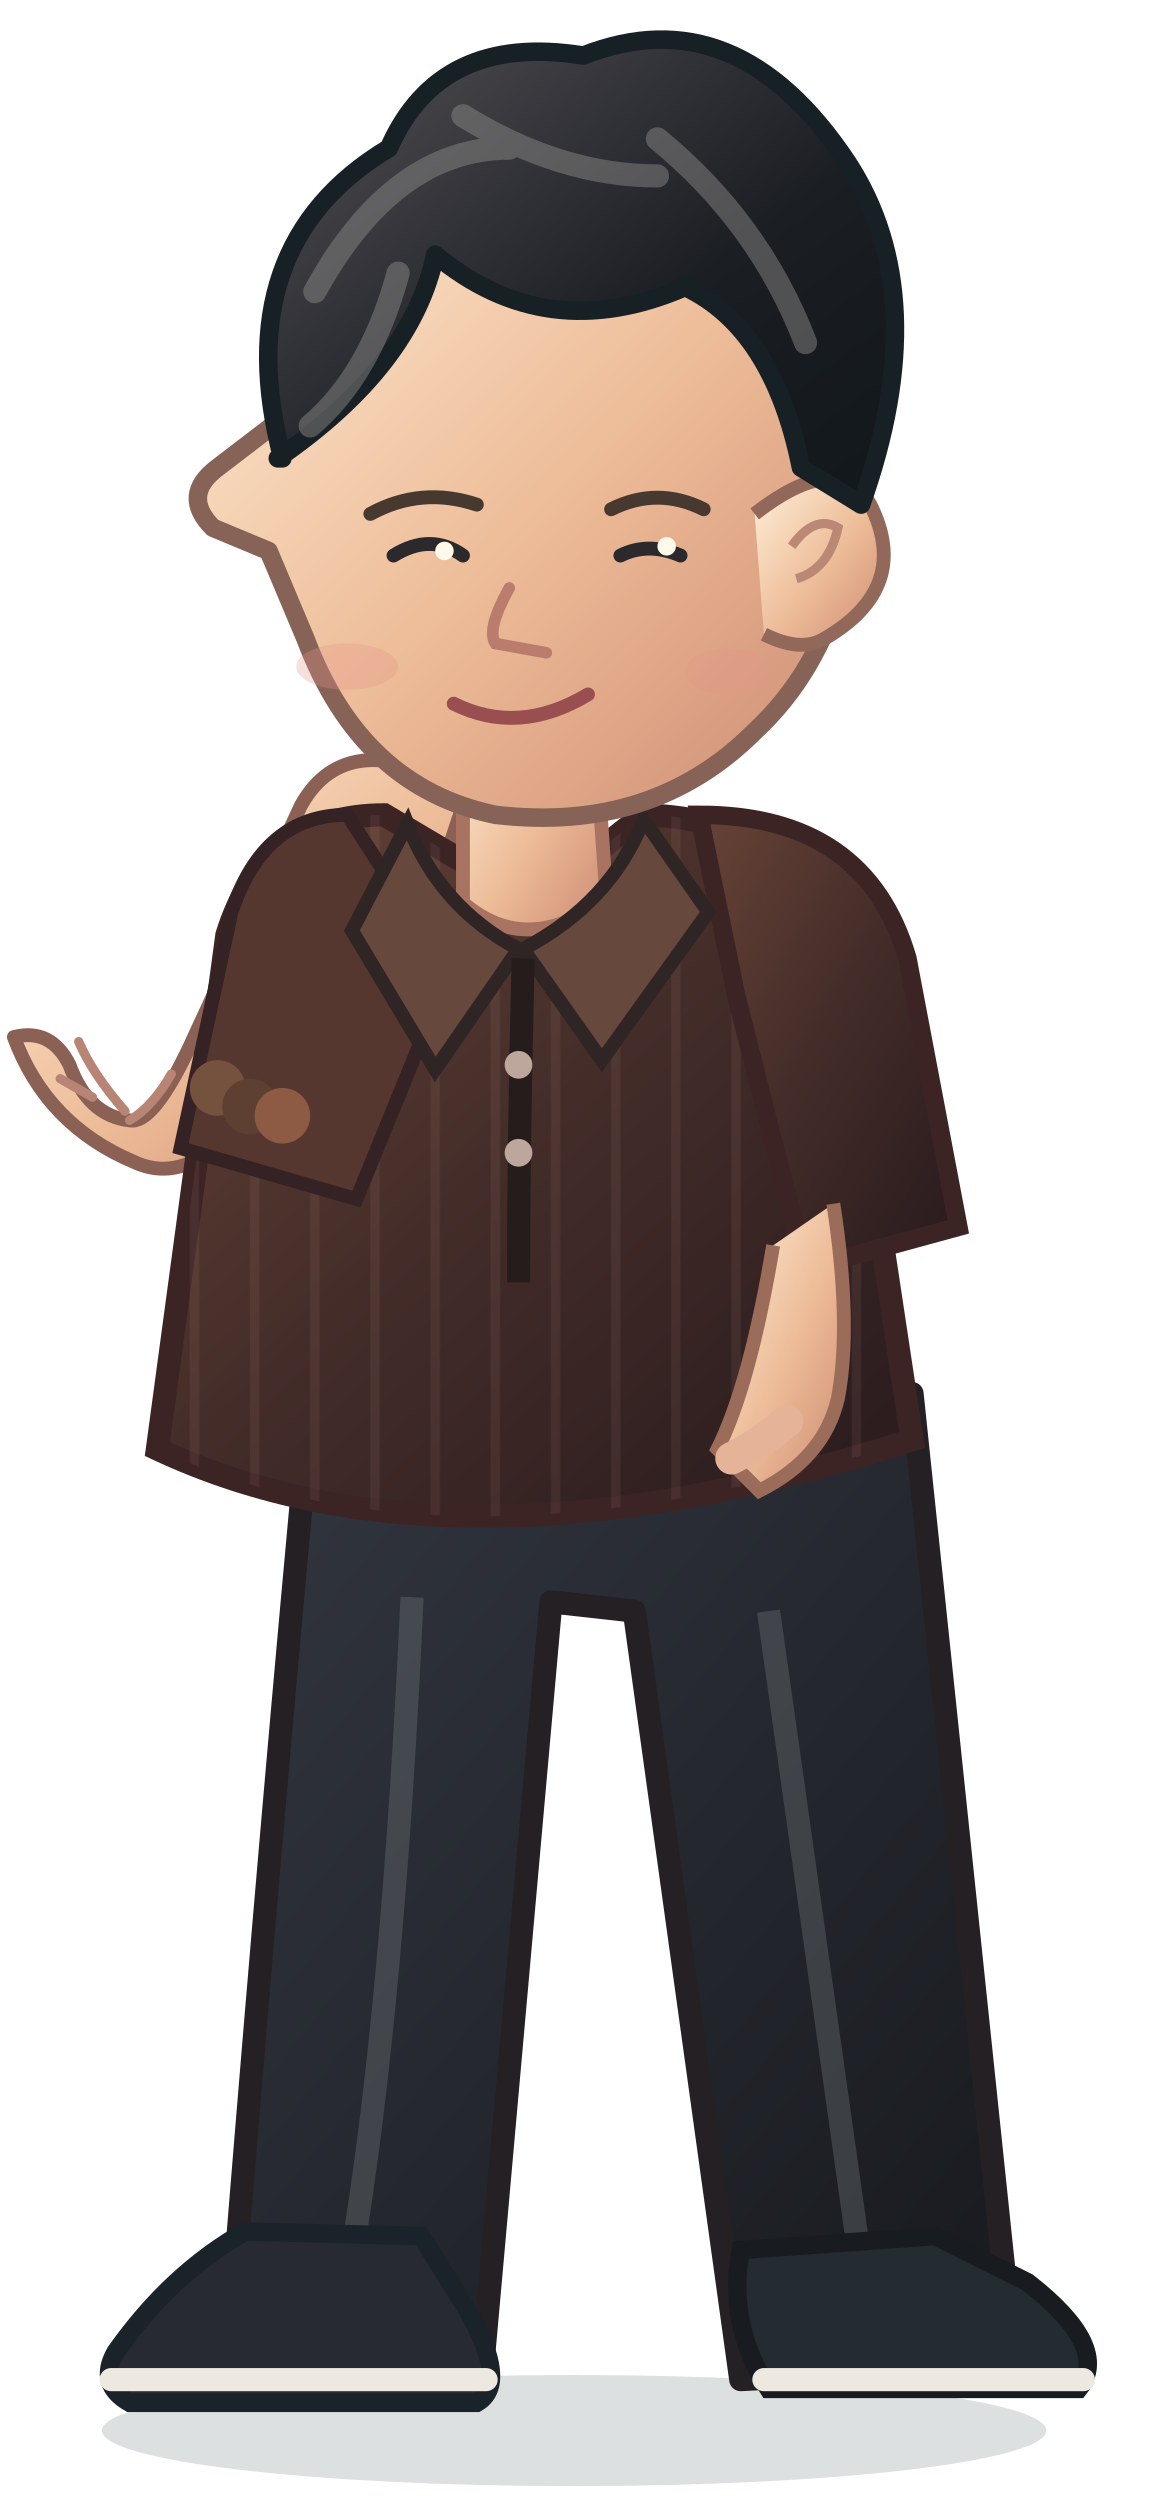
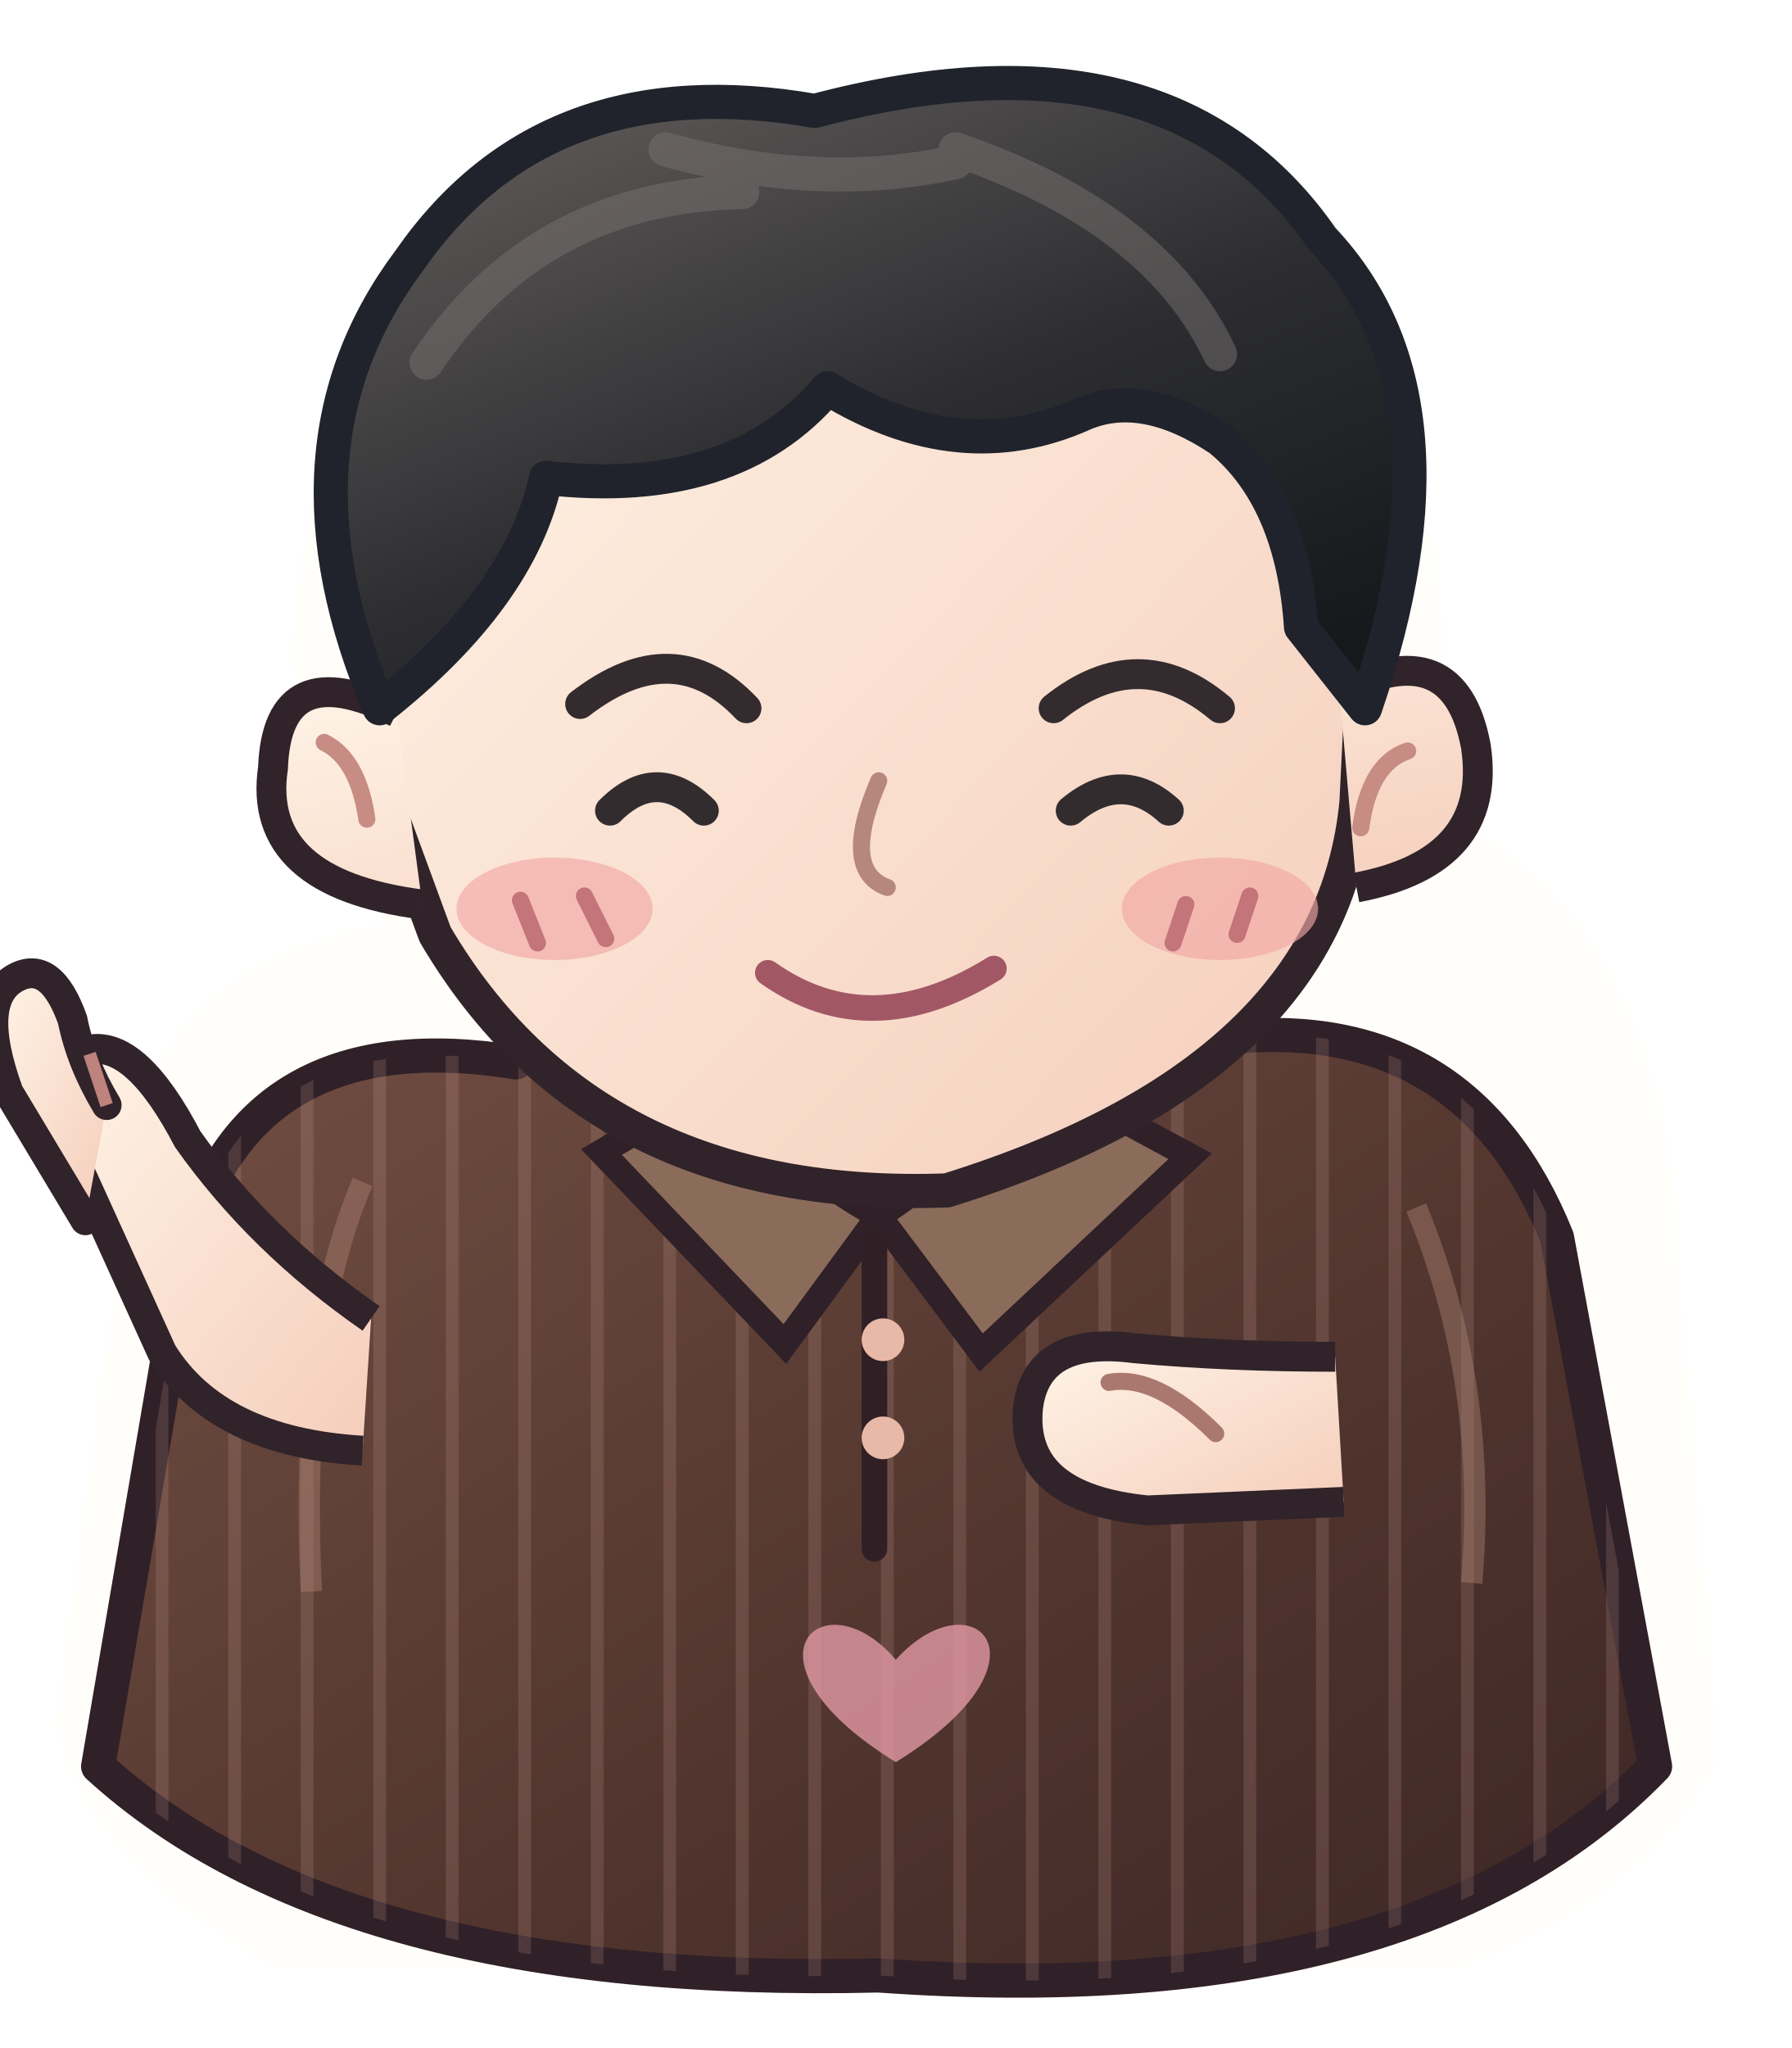
- <svg xmlns="http://www.w3.org/2000/svg" viewBox="0 0 250 540" width="250" height="540" role="img" aria-label="Chàng trai Lương mặc áo polo nâu, mỉm cười và nghiêng người sang trái">
+ <svg xmlns="http://www.w3.org/2000/svg" viewBox="0 0 420 480" width="420" height="480" role="img" aria-label="Lương dạng chibi, tóc đen, áo polo nâu và mỉm cười">
  <defs>
-     <linearGradient id="skin" x1="0" y1="0" x2="1" y2="1">
-       <stop stop-color="#fff0d9" />
-       <stop offset=".55" stop-color="#edbb97" />
-       <stop offset="1" stop-color="#cc8b73" />
+     <linearGradient id="face" x1="0" y1="0" x2="1" y2="1">
+       <stop stop-color="#fff5e8" />
+       <stop offset="1" stop-color="#f5cdbb" />
    </linearGradient>
-     <linearGradient id="shirt" x1="0" y1="0" x2="1" y2="1">
-       <stop stop-color="#684337" />
-       <stop offset=".47" stop-color="#442d29" />
-       <stop offset="1" stop-color="#281a1d" />
+     <linearGradient id="hair" x1=".1" y1="0" x2=".8" y2="1">
+       <stop stop-color="#625e5b" />
+       <stop offset=".56" stop-color="#2d2d31" />
+       <stop offset="1" stop-color="#15191b" />
    </linearGradient>
-     <linearGradient id="pants" x1="0" y1="0" x2="1" y2="1">
-       <stop stop-color="#333741" />
-       <stop offset="1" stop-color="#17191d" />
+     <linearGradient id="choco" x1="0" y1="0" x2="1" y2="1">
+       <stop stop-color="#765145" />
+       <stop offset=".6" stop-color="#51352e" />
+       <stop offset="1" stop-color="#3c2625" />
    </linearGradient>
-     <linearGradient id="hair" x1="0" y1="0" x2="1" y2="1">
-       <stop stop-color="#525055" />
-       <stop offset=".6" stop-color="#1b1e23" />
-       <stop offset="1" stop-color="#11171b" />
-     </linearGradient>
-     <pattern id="rib" width="13" height="20" patternUnits="userSpaceOnUse">
-       <path d="M3 0v20" stroke="#d9ad9c" stroke-opacity=".13" stroke-width="2" />
+     <pattern id="lines" width="17" height="10" patternUnits="userSpaceOnUse">
+       <path d="M4 0v10" stroke="#d7a99e" stroke-opacity=".18" stroke-width="3" />
    </pattern>
  </defs>
-   <ellipse cx="124" cy="525" rx="102" ry="12" fill="#243b38" opacity=".16" />
-   <path d="M67 304q-8 85-16 184l-6 19 59 7 15-168 18 2 23 166 59-3-22-210z" fill="url(#pants)" stroke="#242024" stroke-width="5" stroke-linejoin="round" />
-   <path d="M89 345q-4 88-13 142M166 348l21 149" stroke="#74777b" stroke-opacity=".36" stroke-width="5" fill="none" />
-   <path d="M53 482q-16 9-28 26-4 7 3 11h75q7-4-2-20L91 483z" fill="#272933" stroke="#1a222a" stroke-width="4" />
-   <path d="M160 486q-3 16 6 30h67q7-9-11-23l-20-10z" fill="#242b31" stroke="#181c20" stroke-width="4" />
-   <path d="M24 514h81M165 514h69" stroke="#ede9e1" stroke-width="5" stroke-linecap="round" />
-   <path d="M75 201Q49 186 39 204L15 256Q7 273 2 272q-9-1-13-12-4-8-12-6 7 19 26 27 13 6 26-13L62 240Z" transform="translate(26 -30)" fill="url(#skin)" stroke="#8b6055" stroke-width="3" stroke-linejoin="round" />
-   <g transform="translate(28 -30)">
-     <path d="M-1 270q-7-8-10-15M0 272q5-3 9-10M-8 267l-7-4" fill="none" stroke="#b88473" stroke-width="2" stroke-linecap="round" />
-   </g>
-   <path d="M83 176q-26 0-34 26l-15 111q64 30 163-2l-16-106q-8-28-42-29l-24 19Z" fill="url(#shirt)" stroke="#3c2425" stroke-width="5" />
-   <path d="M83 176q-26 0-34 26l-15 111q64 30 163-2l-16-106q-8-28-42-29l-24 19Z" fill="url(#rib)" opacity=".66" />
-   <path d="M75 176q-18 0-25 21L39 248l38 11 20-49z" fill="#56372f" stroke="#342224" stroke-width="3" />
-   <path d="M151 176q36 0 45 31l11 58-33 9-15-59z" fill="url(#shirt)" stroke="#3c2425" stroke-width="4" />
-   <path d="M180 260q4 26 1 42-3 13-17 20l-9-9q7-14 12-44" fill="url(#skin)" stroke="#9b6c59" stroke-width="3" />
-   <path d="M170 307q-6 5-12 8" stroke="#e5b398" stroke-width="7" stroke-linecap="round" />
-   <path d="M100 149v46q14 12 31-1l-3-43" fill="url(#skin)" stroke="#a87461" stroke-width="3" />
-   <path d="M88 178q7 18 24 27l-18 26-18-30zM139 177q-7 18-26 28l17 24 23-32z" fill="#67483c" stroke="#2f2525" stroke-width="3" />
-   <path d="M113 207q-1 40-1 70" stroke="#241d1c" stroke-width="5" />
-   <circle cx="112" cy="230" r="3" fill="#bda69b" />
-   <circle cx="112" cy="249" r="3" fill="#bda69b" />
-   <path d="M73 68q10-42 50-41 57-1 62 52 5 54-22 79-22 22-56 18-29-6-41-38l-8-19-12-5q-7-7 1-13l17-13q0-13 9-20z" fill="url(#skin)" stroke="#876257" stroke-width="4" stroke-linejoin="round" />
-   <path d="M163 111q18-14 25-2 9 18-10 29-5 3-13-1" fill="url(#skin)" stroke="#916859" stroke-width="3" />
-   <path d="M171 118q5-7 10-4-2 9-9 11" stroke="#bc8876" stroke-width="2" fill="none" />
-   <path d="M61 99Q49 53 84 32q11-25 42-20 33-13 57 23 19 29 3 74l-13-8q-6-30-25-39-30 13-54-7-5 24-34 44z" fill="url(#hair)" stroke="#172025" stroke-width="4" stroke-linejoin="round" />
-   <path d="M68 63Q85 32 110 32M100 25q21 13 42 13M142 30q22 18 32 44M67 92q13-11 19-33" stroke="#8d8988" stroke-width="5" opacity=".48" fill="none" stroke-linecap="round" />
-   <path d="M80 111q11-6 23-2M132 110q10-5 20 0" fill="none" stroke="#483930" stroke-width="3" stroke-linecap="round" />
-   <path d="M85 120q8-5 15 0M134 120q6-3 13 0" fill="none" stroke="#2b292c" stroke-width="3" stroke-linecap="round" />
-   <circle cx="96" cy="119" r="2" fill="#fff9ea" />
-   <circle cx="144" cy="118" r="2" fill="#fff9ea" />
-   <path d="M110 127q-5 9-3 12l11 2" stroke="#ba7c6d" stroke-width="2.5" fill="none" stroke-linecap="round" />
-   <path d="M98 152q14 7 29-2" fill="none" stroke="#994e50" stroke-width="3" stroke-linecap="round" />
-   <ellipse cx="75" cy="144" rx="11" ry="5" fill="#e39388" opacity=".3" />
-   <ellipse cx="157" cy="145" rx="9" ry="5" fill="#e39388" opacity=".26" />
-   <circle cx="47" cy="235" r="6" fill="#75523e" />
-   <circle cx="54" cy="239" r="6" fill="#5e4032" />
-   <circle cx="61" cy="241" r="6" fill="#8d5b43" />
+   <path d="M109 223q-47-39-24-117Q100 39 176 32q85-12 138 55 20 36 16 110 42 15 53 76l11 137q-16 29-55 43H68q-39-21-46-50l19-143q14-34 68-37Z" fill="#fffefa" stroke="#fffefa" stroke-width="17" stroke-linejoin="round" opacity=".96" />
+   <path d="M121 249q-62-10-77 42L23 414q57 52 183 49 126 9 182-49l-23-124q-21-52-76-47l-35-20-98 3Z" fill="url(#choco)" stroke="#302027" stroke-width="8" stroke-linejoin="round" />
+   <path d="M121 249q-62-10-77 42L23 414q57 52 183 49 126 9 182-49l-23-124q-21-52-76-47l-35-20-98 3Z" fill="url(#lines)" />
+   <path d="M85 277q-15 35-12 96M332 283q17 41 13 88" stroke="#ad8372" stroke-opacity=".43" stroke-width="5" fill="none" />
+   <path d="M172 223v54q30 26 66 0v-61" fill="url(#face)" stroke="#a56e61" stroke-width="6" />
+   <path d="M170 253q14 20 36 32l-22 30-43-45zM242 251q-17 22-36 34l24 32 49-46z" fill="#8b6b5a" stroke="#302028" stroke-width="6" />
+   <path d="M205 291v72" stroke="#302025" stroke-width="6" stroke-linecap="round" />
+   <circle cx="207" cy="314" r="5" fill="#e9b9a7" />
+   <circle cx="207" cy="337" r="5" fill="#e9b9a7" />
+   <path d="M105 131q1-88 101-96 104-7 115 92l-3 61q-6 63-96 91-83 3-120-60l-18-49z" fill="url(#face)" stroke="#30232a" stroke-width="8" stroke-linejoin="round" />
+   <path d="M93 167q-28-14-29 13-4 27 35 32M314 162q27-14 32 13 4 27-28 33" fill="url(#face)" stroke="#30232a" stroke-width="7" />
+   <path d="M76 174q8 4 10 18M330 176q-9 3-11 18" stroke="#c78c83" fill="none" stroke-width="4" stroke-linecap="round" />
+   <path d="M89 166q-26-61 7-105Q128 15 191 26q83-22 119 30 35 37 10 110l-15-19q-2-30-19-44-18-12-32-6-29 13-60-6-22 26-66 21-6 28-39 54Z" fill="url(#hair)" stroke="#20232b" stroke-width="8" stroke-linejoin="round" />
+   <path d="M100 85q26-39 74-40M156 35q36 10 68 3M224 35q47 16 62 48" fill="none" stroke="#777270" opacity=".5" stroke-width="8" stroke-linecap="round" />
+   <path d="M136 165q22-17 39 1M247 166q20-16 39 0" stroke="#332b2e" stroke-width="7" fill="none" stroke-linecap="round" />
+   <path d="M143 190q11-11 22 0M251 190q12-10 23 0" fill="none" stroke="#322c2f" stroke-width="7" stroke-linecap="round" />
+   <path d="M206 183q-9 21 2 25" fill="none" stroke="#b6877d" stroke-width="4" stroke-linecap="round" />
+   <path d="M180 228q24 17 53-1" fill="none" stroke="#a25864" stroke-width="6" stroke-linecap="round" />
+   <ellipse cx="130" cy="213" rx="23" ry="12" fill="#f1a8a5" opacity=".65" />
+   <ellipse cx="286" cy="213" rx="23" ry="12" fill="#f1a8a5" opacity=".65" />
+   <path d="M122 211l4 10M137 210l5 10M278 212l-3 9M293 210l-3 9" stroke="#c47579" stroke-width="4" stroke-linecap="round" />
+   <path d="M87 309q-26-18-43-42-12-23-23-21-16-2-8 16l25 55q13 21 47 23" fill="url(#face)" stroke="#30232a" stroke-width="7" stroke-linejoin="round" />
+   <path d="M25 259q-6-10-8-20-5-14-13-10-10 5-2 27l18 30" fill="url(#face)" stroke="#30232a" stroke-width="7" stroke-linecap="round" />
+   <path d="M25 259l-4-12" stroke="#bd837c" stroke-width="3" />
+   <path d="M313 318q-25 0-47-2-23-3-25 14-2 21 28 24l46-2" fill="url(#face)" stroke="#30232a" stroke-width="7" stroke-linejoin="round" />
+   <path d="M285 336q-14-14-25-12" stroke="#aa786f" fill="none" stroke-width="4" stroke-linecap="round" />
+   <path d="M210 389c-17-20-39 0 0 24 39-24 18-44 0-24Z" fill="#e69ba7" opacity=".78" />
</svg>
